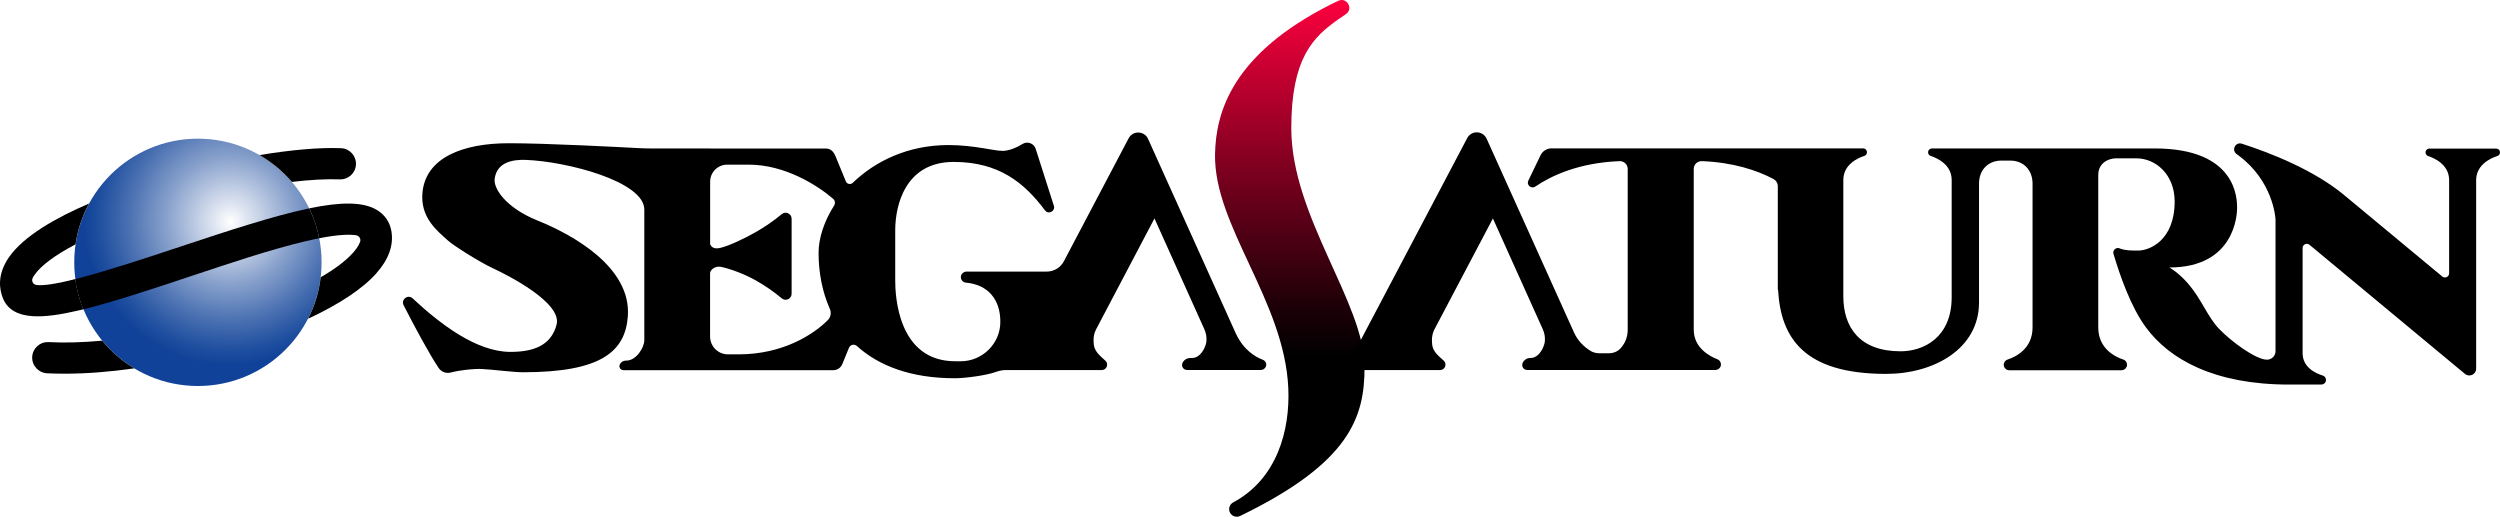
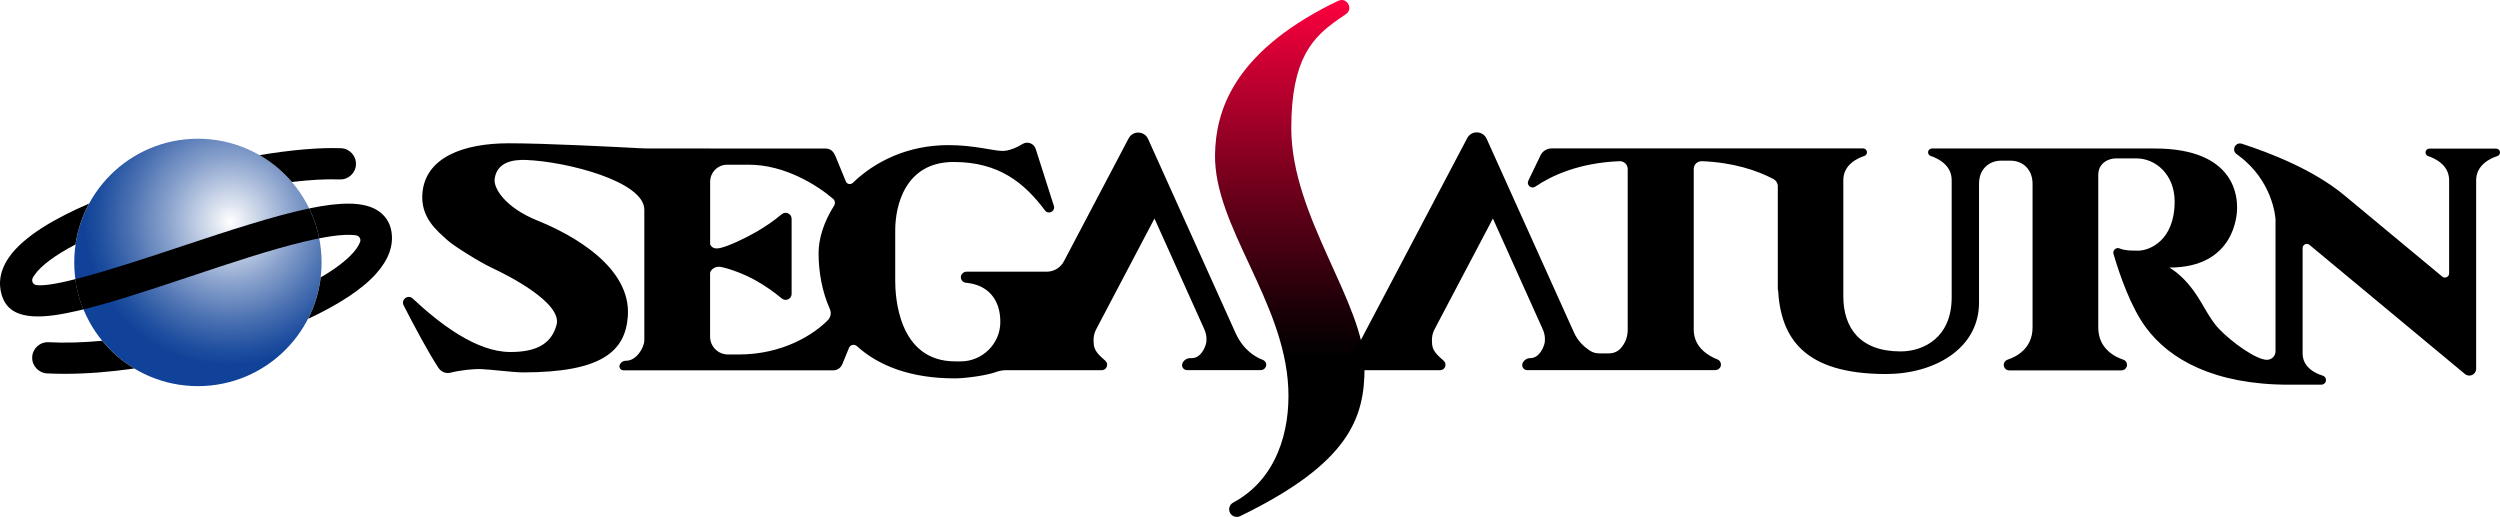
- <svg xmlns="http://www.w3.org/2000/svg" enable-background="new 0 0 3839 793.5" height="793.725" viewBox="0 0 3840 793.725" width="3840">
+ <svg xmlns="http://www.w3.org/2000/svg" enable-background="new 0 0 3839 793.5" height="794" viewBox="0 0 3840 794" width="3840" version="1.1" id="svg26">
+   <defs id="defs26" />
  <linearGradient id="a" gradientUnits="userSpaceOnUse" x1="1980.522" x2="1980.522" y1="793.521" y2="0">
-     <stop offset=".308" />
-     <stop offset=".4" stop-color="#1b0007" />
-     <stop offset=".598" stop-color="#610018" />
-     <stop offset=".884" stop-color="#ce0033" />
-     <stop offset="1" stop-color="#fd003e" />
+     <stop offset=".308" id="stop1" />
+     <stop offset=".4" stop-color="#1b0007" id="stop2" />
+     <stop offset=".598" stop-color="#610018" id="stop3" />
+     <stop offset=".884" stop-color="#ce0033" id="stop4" />
+     <stop offset="1" stop-color="#fd003e" id="stop5" />
  </linearGradient>
-   <radialGradient id="b" cx="4565.395" cy="10807.459" fx="4567.188" fy="10804.322" gradientTransform="matrix(1 0 0 -1 -4213.227 11144.49)" gradientUnits="userSpaceOnUse" r="224.426">
-     <stop offset="0" stop-color="#fff" />
-     <stop offset=".107" stop-color="#e1e7f2" />
-     <stop offset=".437" stop-color="#88a1cc" />
-     <stop offset=".706" stop-color="#476eb0" />
-     <stop offset=".9" stop-color="#1e4e9f" />
-     <stop offset="1" stop-color="#0f4298" />
+   <radialGradient id="b" cx="4565.395" cy="10807.459" fx="4567.188" fy="10804.322" gradientTransform="matrix(1,0,0,-1,-4213.227,11144.49)" gradientUnits="userSpaceOnUse" r="224.426">
+     <stop offset="0" stop-color="#fff" id="stop6" />
+     <stop offset=".107" stop-color="#e1e7f2" id="stop7" />
+     <stop offset=".437" stop-color="#88a1cc" id="stop8" />
+     <stop offset=".706" stop-color="#476eb0" id="stop9" />
+     <stop offset=".9" stop-color="#1e4e9f" id="stop10" />
+     <stop offset="1" stop-color="#0f4298" id="stop11" />
  </radialGradient>
  <clipPath id="c">
-     <path d="m209.1 479.9c25.3-6.2 50.6-12 75.9-18 25.4-6 50.3-13.6 75-22 24.4-8.3 48.5-17.7 72.9-25.5 20.3-6.5 40.9-12.4 60.5-21-1.6-33.6-12-64.9-29-91.7-21.8 6.3-44 11.6-66.1 17.3-25.2 6.6-50.3 13.6-75.4 20.6-24.6 6.8-49.3 13.6-73.8 20.5-26.2 7.4-52.4 15.3-78.1 24.3-11 3.8-22 7.4-33.1 10.8-5.9 1.7-11.7 3.7-17.5 5.8-2.2.7-4.3 1.4-6.5 2.2 0 35 9.5 67.7 26 95.9 22.9-7.4 46-13.6 69.2-19.2z" />
+     <path d="m 209.1,479.9 c 25.3,-6.2 50.6,-12 75.9,-18 25.4,-6 50.3,-13.6 75,-22 24.4,-8.3 48.5,-17.7 72.9,-25.5 20.3,-6.5 40.9,-12.4 60.5,-21 -1.6,-33.6 -12,-64.9 -29,-91.7 -21.8,6.3 -44,11.6 -66.1,17.3 -25.2,6.6 -50.3,13.6 -75.4,20.6 -24.6,6.8 -49.3,13.6 -73.8,20.5 -26.2,7.4 -52.4,15.3 -78.1,24.3 -11,3.8 -22,7.4 -33.1,10.8 -5.9,1.7 -11.7,3.7 -17.5,5.8 -2.2,0.7 -4.3,1.4 -6.5,2.2 0,35 9.5,67.7 26,95.9 22.9,-7.4 46,-13.6 69.2,-19.2 z" id="path11" />
  </clipPath>
  <clipPath id="d">
-     <path d="m209.1 479.9c25.3-6.2 50.6-12 75.9-18 25.4-6 50.3-13.6 75-22 24.4-8.3 48.5-17.7 72.9-25.5 20.3-6.5 40.9-12.4 60.5-21-1.6-33.6-12-64.9-29-91.7-21.8 6.3-44 11.6-66.1 17.3-25.2 6.6-50.3 13.6-75.4 20.6-24.6 6.8-49.3 13.6-73.8 20.5-26.2 7.4-52.4 15.3-78.1 24.3-11 3.8-22 7.4-33.1 10.8-5.9 1.7-11.7 3.7-17.5 5.8-2.2.7-4.3 1.4-6.5 2.2 0 35 9.5 67.7 26 95.9 22.9-7.4 46-13.6 69.2-19.2z" />
+     <path d="m 209.1,479.9 c 25.3,-6.2 50.6,-12 75.9,-18 25.4,-6 50.3,-13.6 75,-22 24.4,-8.3 48.5,-17.7 72.9,-25.5 20.3,-6.5 40.9,-12.4 60.5,-21 -1.6,-33.6 -12,-64.9 -29,-91.7 -21.8,6.3 -44,11.6 -66.1,17.3 -25.2,6.6 -50.3,13.6 -75.4,20.6 -24.6,6.8 -49.3,13.6 -73.8,20.5 -26.2,7.4 -52.4,15.3 -78.1,24.3 -11,3.8 -22,7.4 -33.1,10.8 -5.9,1.7 -11.7,3.7 -17.5,5.8 -2.2,0.7 -4.3,1.4 -6.5,2.2 0,35 9.5,67.7 26,95.9 22.9,-7.4 46,-13.6 69.2,-19.2 z" id="path12" />
  </clipPath>
-   <g transform="matrix(1.000252 0 0 1.000252 .019303 -.052299)">
-     <path d="m2044.6 6.3c3-1.5 6.5-3.2 10.5-5 13.2-6.2 23.7 12.3 11.6 20.5-4.2 2.9-8 5.5-11.1 7.6-38.8 27.2-72.7 59.2-72.7 167.4 0 135.9 112.5 268.4 112.5 366.9 0 76.4-21.6 146.5-191.1 228.7-5.6 2.7-12.2.6-15.3-4.7-3.3-5.7-1.1-13 4.6-16.1 67.7-36.2 87.6-111.2 84.7-175.6-6-134-114.5-249.2-112.5-359.1 1.2-65.6 27.2-154.3 178.8-230.6z" fill="url(#a)" />
-     <path d="m1938.7 552.3c-9.6-3.6-29.1-13.9-41.4-41.1l-134.3-297.8c-5.7-12.7-23.5-13.2-29.9-.9l-99.4 188.7c-5.1 9.8-15.3 15.9-26.3 15.9h-119.2-4c-4 0-8 3.2-8.6 7.1-.8 5.1 2.9 9.5 7.8 9.9 33.1 3 53 25.1 52.7 60.8-.2 32.9-27.7 59.9-60.7 59.9h-8.6c-88.3 0-92.1-101.4-92.1-123.6 0-25.8 0-77.6 0-77.6 0-38.1 15.3-104.9 89.7-104.9 69.5 0 108.5 32 140.3 74.4 5.2 7 16.3 1.2 13.6-7.1l-27.9-87.4c-2.7-8.4-12.6-12.1-20.2-7.5-20.5 12.6-32.5 10.5-32.5 10.5-10.1.3-42.2-8.8-81.2-8.8-62.2 0-112.5 24.7-146.9 57.9-3.4 3.3-9.1 2.2-10.8-2.3l-15.4-37.5c-3.2-7.8-7.3-12.8-15.7-12.8h-177.2v-.1h-92.2c-5.9 0-11.6-.2-17.5-.5-31.6-1.7-142.6-7.5-199.4-7.5-71.2 0-127 22.3-132.6 74.8-4.2 39.5 23.2 60.1 38.9 74.5 8.5 7.8 48.5 33.1 69 42.6 21.4 9.9 106.8 52.7 98 86.6-8.8 33.6-37.7 41.9-71 41.9-52.3 0-108.4-43.3-150-82.1-7.2-6.8-18.4 1.6-13.9 10.5 17.2 33.6 39.2 74.5 53.6 96.1 4.1 6.1 11.5 9.1 18.7 7.2 15.5-3.9 35.6-6 47.8-5.4 15.7.7 48.6 5 63 5 119.8 0 157.3-31.5 161.2-86.1 5.4-75.1-84.3-125.1-138.9-147-48.8-19.7-67.7-49.3-65.6-64 3.4-25.5 27.7-29.8 48-29 63 2.4 181.8 33.1 181.8 76.3v200.5c0 11.2-12.2 31.4-27.7 31.4h-.3c-2.8 0-5.6 1-7.6 3-5.4 5.4-1.6 11.7 3.5 11.7h66.9 66.3 189.1c6.1 0 11.4-3.6 13.8-9.3l10.3-25.1c2-4.8 8.1-6.3 12-2.8 33.7 30.5 83.1 49.6 150.6 49.6 15.7 0 48.4-4.3 63.6-9.9 4.8-1.7 10-2.7 15.1-2.7h126.5 20.4c7.5 0 11.1-9.4 5.5-14.4-2.5-2.2-4.7-4.2-6.3-5.7-12-10.9-11.5-18.3-11.8-24.6-.3-6.2 1-12.3 3.9-17.9l89.6-170.2 76.5 169.9c2.6 5.7 3.8 11.9 3.3 18.1-.1.8-.1 1.5-.2 2.1-1.4 8-8.6 24.2-22.1 24.2h-2.2c-3.3 0-6.6 1.1-9.1 3.3-7.5 6.7-2.9 15.1 3.7 15.1h113.3c5.2 0 9.4-4.7 8.3-10.1-.5-2.4-2.7-4.8-5.6-5.8zm-657.9-236.5c-15.4 24.3-23.8 50-23.8 72.6 0 30.1 5.6 59.6 17.3 86 2.6 5.8 1.4 12.6-3 17.1-21.7 22-69.1 52.7-136.9 52.7h-16.6c-15.1 0-27.4-12.2-27.4-27.4v-92.3-4.9c0-5.1 7.7-11.5 16.4-9.8 13.3 2.6 36.6 10.9 55.3 21.7 13.1 7.6 24.9 15.5 38.5 26.8 6 4.9 15 .6 15-7.1v-29-57.3-29c0-7.7-9.1-12-15-7.1-13.6 11.2-25.4 19.1-38.5 26.8-18.6 10.7-42.7 22-55.9 25.1-10.2 2.4-13.8-1.6-15.7-5.5v-5.6-90.6c0-14.4 11.7-26.1 26.1-26.1h33.5c54.9 0 105 31.5 129.1 52.3 3.1 2.5 3.8 7.2 1.6 10.6z" />
-     <path d="m3838.7 232.1c-.8-2.4-3.2-3.9-5.8-3.9h-26.3-49.5-26.3c-2.6 0-4.9 1.5-5.8 3.9-1.1 3.3.7 6.6 3.7 7.6 9.5 3.1 32.2 13.1 32.2 36.9v143.1c0 5.5-6.4 8.4-10.6 4.9l-150.4-124.8c-46.9-39-113.4-64.9-157.3-79.1-9.7-3.1-16.4 9.7-8.2 15.8 1.4 1.1 2.9 2.2 4.4 3.3 50.1 37.7 55.5 91.7 55.5 97.8v192.4 9.3c0 7.2-5.9 13.1-13.1 13.1-16.8 0-54.3-27.3-73.5-47.3-18-18.8-26.6-44.8-46.8-68.5-16.1-18.8-29.7-25.8-29.7-25.8 101.1 0 104.1-82 104.1-91.2 0-13.7 0-91.6-126.6-91.6h-292.1-49.7c-2.6 0-4.9 1.5-5.8 3.9-1.1 3.3.7 6.7 3.7 7.6 9.5 3.1 32.2 13.1 32.2 36.9v180.1c0 62.2-43.5 83-78.4 83-63.6 0-88-37.5-88-84.6v-27.3-151.2c0-23.9 22.7-33.9 32.2-36.9 2.5-.8 4.1-3 4.1-5.6v-.1c0-3.2-2.6-5.9-5.9-5.9h-114-17.5-229.9-117.1c-7.1 0-13.7 4.1-16.8 10.5l-18.8 39c-3.2 6.7 4.4 13.3 10.6 9.2 25.2-17.1 67.6-36.7 129.6-39.1 6.8-.2 12.4 5.2 12.4 12v246.9c0 11.7-4.3 20.8-10.2 27.7-4.5 5.4-11.3 8.4-18.4 8.4h-15.2c-4.9 0-9.9-1.3-14.1-4.1-9.7-6.3-18.8-15.1-24.4-27.5l-134.3-297.8c-5.8-12.7-23.5-13.2-29.9-.9l-139.7 265.1-40.3 76.4 2.8 14.6h40.5 7.2 88c7.5 0 11.1-9.4 5.5-14.4 0 0-.1 0-.1-.1-2.5-2.2-4.6-4.1-6.2-5.6-11.9-10.7-11.5-18.1-11.8-24.4s1-12.6 3.9-18.1l89.7-170.2 76.5 169.9c2.6 5.7 3.8 11.9 3.3 18.1-.1.8-.1 1.5-.2 2.1-1.4 8-8.6 24.2-22.1 24.2h-.2c-2.7 0-5.4.8-7.5 2.5-8.8 6.8-4.1 15.9 2.7 15.9h112.9 6.6 89.2 26.3 53.9c4.6 0 8.6-3.5 8.8-8.1.2-3.7-2.1-7.2-5.5-8.4-11.3-4.3-36.3-17.2-36.3-45.4v-246.8c0-7 5.7-12.3 12.7-12 47.9 1.9 84.2 14 109.7 27.4 4.1 2.2 6.7 6.4 6.7 11v159.1h.4c4.1 73.1 38.8 129.2 165.9 129.2 73.7 0 142.7-38.6 142.7-109.7 0-8.7 0-182.3 0-182.3 0-10.8 3.4-18.4 7.7-23.7 6.3-7.7 15.9-11.8 25.9-11.8h15c10 0 19.7 4.1 25.9 11.8 4.3 5.4 7.7 13 7.7 23.7v220.7c0 32.8-26 45.2-38.2 49.2-2.9.9-5.2 3.3-5.9 6.4-1 5.4 3 10.1 8.2 10.1h54.3 61.3 56.8c3.5 0 6.8-2.1 8-5.4 1.7-4.7-.8-9.6-5.1-11-11.9-3.9-38.5-16.3-38.5-49.3v-209.3-24.9c0-18.7 16.1-25.5 27.1-25.5h31.6c29.4 0 58.6 24.8 58.6 66.2 0 60.7-39.5 75.4-55.7 75.4-10.8 0-19.2.2-28.2-3.1 0 0-.1 0-.1-.1-5.7-2.7-11.7 2.6-9.9 8.5.1.3.1.5.2.5 9.5 32.1 26.5 81.2 49.8 112.5 36.1 48.7 104.6 87.5 219.6 87.5h49.4c3.1 0 6-1.9 6.9-4.7 1.3-4-.9-8-4.6-9.2-9.9-3-30.9-11.9-30.9-34.3v-161.5c0-5.5 6.4-8.4 10.6-4.9l238.7 198.2c6.9 5.7 17.2.8 17.2-8.1v-289.4c0-23.9 22.7-33.9 32.2-36.9 3.3-1 5.2-4.3 4.1-7.7z" />
-     <circle cx="303.9" cy="402.9" fill="url(#b)" r="189.9" />
-     <path clip-path="url(#c)" d="m99.4 574c-9.2 0-18.1-.2-26.9-.6-13.2-.6-23.7-11.6-23.1-24.9.5-13.4 11.8-23.8 25.2-23 74.9 3.8 176.3-11 271.4-39.5 92.9-28 166.2-64.5 196-97.8 3.5-3.9 8.6-10.3 10.9-16.8 1.5-4.4-1.2-9.2-5.9-10-10-1.6-32.3-1.9-80.4 9.7-51 12.2-114.5 33.3-175.8 53.8-63.5 21.1-123.5 41.1-171.5 52.2-48.3 11.1-99.6 17.6-114.6-18.7-6-14.3-9.2-36.9 9.2-63.4 39.6-56.9 160.9-100 229.6-120.6 103.1-31.1 213.1-49.4 280.1-46.8 13.3.5 23.6 11.6 23 24.9-.5 13.3-11.6 23.6-24.9 23-62.1-2.4-166 15.1-264.6 44.7-103.7 31.1-181.9 70.2-204 102-1.1 1.6-2.1 3.2-2.8 4.6-2.1 3.9-.4 10.4 6.6 11 10.5.9 30.5-1.5 66.8-11.3 43.6-11.6 96.2-28.7 152-47.3 159.3-53.1 259.2-83.3 303.2-56.7 12.3 7.4 20.1 18.8 22.3 33 3.5 21.5-4.4 43.2-23.6 64.5-36 40.2-115.4 81-217.9 111.7-90.5 27.3-183.6 42.3-260.3 42.3z" />
-     <path clip-path="url(#d)" d="m91.8 527.1c-22-37.6-33.6-80.5-33.6-124.1v-40.2l38.1-12.8c1-.3 2.1-.6 3-1 .8-.3 1.6-.5 2.4-.8 7.1-2.5 13.9-4.6 20.3-6.6 11.4-3.5 23-7.3 34.4-11.3 27-9.5 53.9-17.3 76.8-23.8 17.7-4.9 35.6-10 52.9-14.7 7.4-2.1 14.7-4.1 22.1-6.1l12-3.3c21-5.9 42.6-11.8 64.3-17.5 6.9-1.7 13.8-3.6 20.8-5.4 15.2-3.8 29.6-7.5 43.8-11.6l40.3-11.6 22.4 35.5c22.4 35.6 35.5 76.7 37.6 118.7l2 38.5-35.4 15.4c-18.6 8.1-37 13.9-54.7 19.5-3.7 1.1-7.3 2.4-11 3.5-13.3 4.2-26.4 9.1-40.3 14-10.3 3.7-21 7.6-31.8 11.2-29.2 9.9-55.4 17.6-80.1 23.5-8.5 2.1-17 4-25.5 6-16.5 3.8-33.4 7.8-50 11.9-26 6.4-46.9 12.1-65.6 18l-42.4 13.4z" fill="none" />
-     <path d="m56.8 437.8c-7-.6-8.6-7.1-6.6-11 .7-1.4 1.6-3 2.8-4.6 10.1-14.6 32.1-30.7 62.9-46.9 3.3-22.4 10.4-43.5 20.8-62.7-51 21.9-100.3 49.9-122.9 82.4-18.3 26.4-15.1 49.1-9.2 63.4 15 36.3 66.4 29.8 114.6 18.7 2.9-.7 5.8-1.4 8.8-2.1-6-14.6-10.2-30.2-12.4-46.4-31.3 8-49.1 10.1-58.8 9.2z" />
-     <path d="m448.2 279.4c27.9-3.3 53-4.7 73.5-3.9 13.3.5 24.4-9.8 24.9-23 .5-13.3-9.8-24.4-23-24.9-33.2-1.3-76.9 2.6-125.1 10.6 18.8 10.8 35.6 24.8 49.7 41.2z" />
-     <path d="m601.1 355.5c-2.3-14.2-10-25.6-22.3-33-21.4-12.9-55.9-12.5-104-2.5 7 14.4 12.2 29.8 15.4 45.9 32.2-6.3 48.7-5.9 56.9-4.5 4.6.8 7.4 5.6 5.9 10-2.3 6.5-7.4 12.9-10.9 16.8-11 12.3-28 25.1-49.6 37.6-2.7 22.7-9.4 44.2-19.4 63.7 47.1-21.9 83.4-45.7 104.5-69.4 19.1-21.4 27-43.1 23.5-64.6z" />
-     <path d="m156.9 523.2c-29.6 2.7-57.4 3.5-82.3 2.2-13.4-.7-24.7 9.7-25.2 23s10 24.3 23.1 24.9c8.7.4 17.7.6 26.9.6 33.1 0 69.2-2.8 106.8-8.2-18.8-11.1-35.4-25.6-49.3-42.5z" />
-     <g fill="none">
-       <path d="m398.4 238.2c-27.8-16-60.1-25.2-94.6-25.2-72.2 0-135 40.3-167.1 99.6 38.2-16.4 77.3-29.3 106.7-38.2 52.1-15.7 105.9-28.1 155-36.2z" />
-       <path d="m115.9 375.3c-1.3 9-2 18.3-2 27.7 0 8.7.6 17.3 1.7 25.6 2.6-.7 5.2-1.3 7.9-2.1 43.6-11.6 96.2-28.7 152-47.3 82-27.3 148.2-48.6 199.2-59.2-7.1-14.7-16.1-28.3-26.6-40.6-56.6 6.6-125 21-191.1 40.8-56.1 16.8-104.7 36-141.1 55.1z" />
-       <path d="m206.2 565.9c28.5 17.1 61.9 27 97.6 27 73.7 0 137.7-42 169.1-103.4-32.9 15.3-71.2 29.7-113.4 42.3-51.3 15.4-103.6 27-153.3 34.1z" />
-       <path d="m492.4 425.7c.9-7.5 1.4-15.1 1.4-22.8 0-12.7-1.3-25-3.6-37-7 1.4-14.8 3.1-23.4 5.1-51 12.2-114.5 33.3-175.8 53.8-59.8 19.9-116.3 38.7-162.8 50.2 7.2 17.6 17 33.8 28.8 48.3 59.4-5.4 125.7-18.3 189.1-37.3 58.5-17.7 109.3-38.8 146.3-60.3z" />
+   <g id="g27" transform="scale(1,1.000346)">
+     <g transform="matrix(1.000252,0,0,1.000252,0.019303,-0.052299)" id="g26">
+       <path d="m 2044.6,6.3 c 3,-1.5 6.5,-3.2 10.5,-5 13.2,-6.2 23.7,12.3 11.6,20.5 -4.2,2.9 -8,5.5 -11.1,7.6 -38.8,27.2 -72.7,59.2 -72.7,167.4 0,135.9 112.5,268.4 112.5,366.9 0,76.4 -21.6,146.5 -191.1,228.7 -5.6,2.7 -12.2,0.6 -15.3,-4.7 -3.3,-5.7 -1.1,-13 4.6,-16.1 67.7,-36.2 87.6,-111.2 84.7,-175.6 -6,-134 -114.5,-249.2 -112.5,-359.1 C 1867,171.3 1893,82.6 2044.6,6.3 Z" fill="url(#a)" id="path13" style="fill:url(#a)" />
+       <path d="m 1938.7,552.3 c -9.6,-3.6 -29.1,-13.9 -41.4,-41.1 L 1763,213.4 c -5.7,-12.7 -23.5,-13.2 -29.9,-0.9 l -99.4,188.7 c -5.1,9.8 -15.3,15.9 -26.3,15.9 h -119.2 -4 c -4,0 -8,3.2 -8.6,7.1 -0.8,5.1 2.9,9.5 7.8,9.9 33.1,3 53,25.1 52.7,60.8 -0.2,32.9 -27.7,59.9 -60.7,59.9 h -8.6 c -88.3,0 -92.1,-101.4 -92.1,-123.6 0,-25.8 0,-77.6 0,-77.6 0,-38.1 15.3,-104.9 89.7,-104.9 69.5,0 108.5,32 140.3,74.4 5.2,7 16.3,1.2 13.6,-7.1 l -27.9,-87.4 c -2.7,-8.4 -12.6,-12.1 -20.2,-7.5 -20.5,12.6 -32.5,10.5 -32.5,10.5 -10.1,0.3 -42.2,-8.8 -81.2,-8.8 -62.2,0 -112.5,24.7 -146.9,57.9 -3.4,3.3 -9.1,2.2 -10.8,-2.3 l -15.4,-37.5 c -3.2,-7.8 -7.3,-12.8 -15.7,-12.8 H 1090.5 V 228 h -92.2 c -5.9,0 -11.6,-0.2 -17.5,-0.5 -31.6,-1.7 -142.6,-7.5 -199.4,-7.5 -71.2,0 -127,22.3 -132.6,74.8 -4.2,39.5 23.2,60.1 38.9,74.5 8.5,7.8 48.5,33.1 69,42.6 21.4,9.9 106.8,52.7 98,86.6 -8.8,33.6 -37.7,41.9 -71,41.9 -52.3,0 -108.4,-43.3 -150,-82.1 -7.2,-6.8 -18.4,1.6 -13.9,10.5 17.2,33.6 39.2,74.5 53.6,96.1 4.1,6.1 11.5,9.1 18.7,7.2 15.5,-3.9 35.6,-6 47.8,-5.4 15.7,0.7 48.6,5 63,5 119.8,0 157.3,-31.5 161.2,-86.1 5.4,-75.1 -84.3,-125.1 -138.9,-147 -48.8,-19.7 -67.7,-49.3 -65.6,-64 3.4,-25.5 27.7,-29.8 48,-29 63,2.4 181.8,33.1 181.8,76.3 v 200.5 c 0,11.2 -12.2,31.4 -27.7,31.4 h -0.3 c -2.8,0 -5.6,1 -7.6,3 -5.4,5.4 -1.6,11.7 3.5,11.7 h 66.9 66.3 189.1 c 6.1,0 11.4,-3.6 13.8,-9.3 l 10.3,-25.1 c 2,-4.8 8.1,-6.3 12,-2.8 33.7,30.5 83.1,49.6 150.6,49.6 15.7,0 48.4,-4.3 63.6,-9.9 4.8,-1.7 10,-2.7 15.1,-2.7 h 126.5 20.4 c 7.5,0 11.1,-9.4 5.5,-14.4 -2.5,-2.2 -4.7,-4.2 -6.3,-5.7 -12,-10.9 -11.5,-18.3 -11.8,-24.6 -0.3,-6.2 1,-12.3 3.9,-17.9 l 89.6,-170.2 76.5,169.9 c 2.6,5.7 3.8,11.9 3.3,18.1 -0.1,0.8 -0.1,1.5 -0.2,2.1 -1.4,8 -8.6,24.2 -22.1,24.2 h -2.2 c -3.3,0 -6.6,1.1 -9.1,3.3 -7.5,6.7 -2.9,15.1 3.7,15.1 H 1936 c 5.2,0 9.4,-4.7 8.3,-10.1 -0.5,-2.4 -2.7,-4.8 -5.6,-5.8 z M 1280.8,315.8 c -15.4,24.3 -23.8,50 -23.8,72.6 0,30.1 5.6,59.6 17.3,86 2.6,5.8 1.4,12.6 -3,17.1 -21.7,22 -69.1,52.7 -136.9,52.7 h -16.6 c -15.1,0 -27.4,-12.2 -27.4,-27.4 v -92.3 -4.9 c 0,-5.1 7.7,-11.5 16.4,-9.8 13.3,2.6 36.6,10.9 55.3,21.7 13.1,7.6 24.9,15.5 38.5,26.8 6,4.9 15,0.6 15,-7.1 v -29 -57.3 -29 c 0,-7.7 -9.1,-12 -15,-7.1 -13.6,11.2 -25.4,19.1 -38.5,26.8 -18.6,10.7 -42.7,22 -55.9,25.1 -10.2,2.4 -13.8,-1.6 -15.7,-5.5 V 369.6 279 c 0,-14.4 11.7,-26.1 26.1,-26.1 h 33.5 c 54.9,0 105,31.5 129.1,52.3 3.1,2.5 3.8,7.2 1.6,10.6 z" id="path14" />
+       <path d="m 3838.7,232.1 c -0.8,-2.4 -3.2,-3.9 -5.8,-3.9 h -26.3 -49.5 -26.3 c -2.6,0 -4.9,1.5 -5.8,3.9 -1.1,3.3 0.7,6.6 3.7,7.6 9.5,3.1 32.2,13.1 32.2,36.9 v 143.1 c 0,5.5 -6.4,8.4 -10.6,4.9 L 3599.9,299.8 c -46.9,-39 -113.4,-64.9 -157.3,-79.1 -9.7,-3.1 -16.4,9.7 -8.2,15.8 1.4,1.1 2.9,2.2 4.4,3.3 50.1,37.7 55.5,91.7 55.5,97.8 v 192.4 9.3 c 0,7.2 -5.9,13.1 -13.1,13.1 -16.8,0 -54.3,-27.3 -73.5,-47.3 -18,-18.8 -26.6,-44.8 -46.8,-68.5 -16.1,-18.8 -29.7,-25.8 -29.7,-25.8 101.1,0 104.1,-82 104.1,-91.2 0,-13.7 0,-91.6 -126.6,-91.6 h -292.1 -49.7 c -2.6,0 -4.9,1.5 -5.8,3.9 -1.1,3.3 0.7,6.7 3.7,7.6 9.5,3.1 32.2,13.1 32.2,36.9 v 180.1 c 0,62.2 -43.5,83 -78.4,83 -63.6,0 -88,-37.5 -88,-84.6 V 427.6 276.4 c 0,-23.9 22.7,-33.9 32.2,-36.9 2.5,-0.8 4.1,-3 4.1,-5.6 v -0.1 c 0,-3.2 -2.6,-5.9 -5.9,-5.9 h -114 -17.5 -229.9 -117.1 c -7.1,0 -13.7,4.1 -16.8,10.5 l -18.8,39 c -3.2,6.7 4.4,13.3 10.6,9.2 25.2,-17.1 67.6,-36.7 129.6,-39.1 6.8,-0.2 12.4,5.2 12.4,12 v 246.9 c 0,11.7 -4.3,20.8 -10.2,27.7 -4.5,5.4 -11.3,8.4 -18.4,8.4 h -15.2 c -4.9,0 -9.9,-1.3 -14.1,-4.1 -9.7,-6.3 -18.8,-15.1 -24.4,-27.5 L 2282.9,213.1 c -5.8,-12.7 -23.5,-13.2 -29.9,-0.9 l -139.7,265.1 -40.3,76.4 2.8,14.6 h 40.5 7.2 88 c 7.5,0 11.1,-9.4 5.5,-14.4 0,0 -0.1,0 -0.1,-0.1 -2.5,-2.2 -4.6,-4.1 -6.2,-5.6 -11.9,-10.7 -11.5,-18.1 -11.8,-24.4 -0.3,-6.3 1,-12.6 3.9,-18.1 l 89.7,-170.2 76.5,169.9 c 2.6,5.7 3.8,11.9 3.3,18.1 -0.1,0.8 -0.1,1.5 -0.2,2.1 -1.4,8 -8.6,24.2 -22.1,24.2 h -0.2 c -2.7,0 -5.4,0.8 -7.5,2.5 -8.8,6.8 -4.1,15.9 2.7,15.9 h 112.9 6.6 89.2 26.3 53.9 c 4.6,0 8.6,-3.5 8.8,-8.1 0.2,-3.7 -2.1,-7.2 -5.5,-8.4 -11.3,-4.3 -36.3,-17.2 -36.3,-45.4 V 259.5 c 0,-7 5.7,-12.3 12.7,-12 47.9,1.9 84.2,14 109.7,27.4 4.1,2.2 6.7,6.4 6.7,11 V 445 h 0.4 c 4.1,73.1 38.8,129.2 165.9,129.2 73.7,0 142.7,-38.6 142.7,-109.7 0,-8.7 0,-182.3 0,-182.3 0,-10.8 3.4,-18.4 7.7,-23.7 6.3,-7.7 15.9,-11.8 25.9,-11.8 h 15 c 10,0 19.7,4.1 25.9,11.8 4.3,5.4 7.7,13 7.7,23.7 v 220.7 c 0,32.8 -26,45.2 -38.2,49.2 -2.9,0.9 -5.2,3.3 -5.9,6.4 -1,5.4 3,10.1 8.2,10.1 h 54.3 61.3 56.8 c 3.5,0 6.8,-2.1 8,-5.4 1.7,-4.7 -0.8,-9.6 -5.1,-11 -11.9,-3.9 -38.5,-16.3 -38.5,-49.3 V 293.6 268.7 c 0,-18.7 16.1,-25.5 27.1,-25.5 h 31.6 c 29.4,0 58.6,24.8 58.6,66.2 0,60.7 -39.5,75.4 -55.7,75.4 -10.8,0 -19.2,0.2 -28.2,-3.1 0,0 -0.1,0 -0.1,-0.1 -5.7,-2.7 -11.7,2.6 -9.9,8.5 0.1,0.3 0.1,0.5 0.2,0.5 9.5,32.1 26.5,81.2 49.8,112.5 36.1,48.7 104.6,87.5 219.6,87.5 h 49.4 c 3.1,0 6,-1.9 6.9,-4.7 1.3,-4 -0.9,-8 -4.6,-9.2 -9.9,-3 -30.9,-11.9 -30.9,-34.3 V 380.9 c 0,-5.5 6.4,-8.4 10.6,-4.9 l 238.7,198.2 c 6.9,5.7 17.2,0.8 17.2,-8.1 V 276.7 c 0,-23.9 22.7,-33.9 32.2,-36.9 3.3,-1 5.2,-4.3 4.1,-7.7 z" id="path15" />
+       <circle cx="303.9" cy="402.9" fill="url(#b)" r="189.9" id="circle15" style="fill:url(#b)" />
+       <path clip-path="url(#c)" d="m 99.4,574 c -9.2,0 -18.1,-0.2 -26.9,-0.6 -13.2,-0.6 -23.7,-11.6 -23.1,-24.9 0.5,-13.4 11.8,-23.8 25.2,-23 74.9,3.8 176.3,-11 271.4,-39.5 92.9,-28 166.2,-64.5 196,-97.8 3.5,-3.9 8.6,-10.3 10.9,-16.8 1.5,-4.4 -1.2,-9.2 -5.9,-10 -10,-1.6 -32.3,-1.9 -80.4,9.7 -51,12.2 -114.5,33.3 -175.8,53.8 C 227.3,446 167.3,466 119.3,477.1 71,488.2 19.7,494.7 4.7,458.4 -1.3,444.1 -4.5,421.5 13.9,395 53.5,338.1 174.8,295 243.5,274.4 346.6,243.3 456.6,225 523.6,227.6 c 13.3,0.5 23.6,11.6 23,24.9 -0.5,13.3 -11.6,23.6 -24.9,23 -62.1,-2.4 -166,15.1 -264.6,44.7 -103.7,31.1 -181.9,70.2 -204,102 -1.1,1.6 -2.1,3.2 -2.8,4.6 -2.1,3.9 -0.4,10.4 6.6,11 10.5,0.9 30.5,-1.5 66.8,-11.3 43.6,-11.6 96.2,-28.7 152,-47.3 159.3,-53.1 259.2,-83.3 303.2,-56.7 12.3,7.4 20.1,18.8 22.3,33 3.5,21.5 -4.4,43.2 -23.6,64.5 -36,40.2 -115.4,81 -217.9,111.7 C 269.2,559 176.1,574 99.4,574 Z" id="path16" />
+       <path clip-path="url(#d)" d="M 91.8,527.1 C 69.8,489.5 58.2,446.6 58.2,403 V 362.8 L 96.3,350 c 1,-0.3 2.1,-0.6 3,-1 0.8,-0.3 1.6,-0.5 2.4,-0.8 7.1,-2.5 13.9,-4.6 20.3,-6.6 11.4,-3.5 23,-7.3 34.4,-11.3 27,-9.5 53.9,-17.3 76.8,-23.8 17.7,-4.9 35.6,-10 52.9,-14.7 7.4,-2.1 14.7,-4.1 22.1,-6.1 l 12,-3.3 c 21,-5.9 42.6,-11.8 64.3,-17.5 6.9,-1.7 13.8,-3.6 20.8,-5.4 15.2,-3.8 29.6,-7.5 43.8,-11.6 l 40.3,-11.6 22.4,35.5 c 22.4,35.6 35.5,76.7 37.6,118.7 l 2,38.5 -35.4,15.4 c -18.6,8.1 -37,13.9 -54.7,19.5 -3.7,1.1 -7.3,2.4 -11,3.5 -13.3,4.2 -26.4,9.1 -40.3,14 -10.3,3.7 -21,7.6 -31.8,11.2 -29.2,9.9 -55.4,17.6 -80.1,23.5 -8.5,2.1 -17,4 -25.5,6 -16.5,3.8 -33.4,7.8 -50,11.9 -26,6.4 -46.9,12.1 -65.6,18 l -42.4,13.4 z" fill="none" id="path17" />
+       <path d="m 56.8,437.8 c -7,-0.6 -8.6,-7.1 -6.6,-11 0.7,-1.4 1.6,-3 2.8,-4.6 10.1,-14.6 32.1,-30.7 62.9,-46.9 3.3,-22.4 10.4,-43.5 20.8,-62.7 -51,21.9 -100.3,49.9 -122.9,82.4 -18.3,26.4 -15.1,49.1 -9.2,63.4 15,36.3 66.4,29.8 114.6,18.7 2.9,-0.7 5.8,-1.4 8.8,-2.1 -6,-14.6 -10.2,-30.2 -12.4,-46.4 -31.3,8 -49.1,10.1 -58.8,9.2 z" id="path18" />
+       <path d="m 448.2,279.4 c 27.9,-3.3 53,-4.7 73.5,-3.9 13.3,0.5 24.4,-9.8 24.9,-23 0.5,-13.3 -9.8,-24.4 -23,-24.9 -33.2,-1.3 -76.9,2.6 -125.1,10.6 18.8,10.8 35.6,24.8 49.7,41.2 z" id="path19" />
+       <path d="m 601.1,355.5 c -2.3,-14.2 -10,-25.6 -22.3,-33 -21.4,-12.9 -55.9,-12.5 -104,-2.5 7,14.4 12.2,29.8 15.4,45.9 32.2,-6.3 48.7,-5.9 56.9,-4.5 4.6,0.8 7.4,5.6 5.9,10 -2.3,6.5 -7.4,12.9 -10.9,16.8 -11,12.3 -28,25.1 -49.6,37.6 -2.7,22.7 -9.4,44.2 -19.4,63.7 47.1,-21.9 83.4,-45.7 104.5,-69.4 19.1,-21.4 27,-43.1 23.5,-64.6 z" id="path20" />
+       <path d="m 156.9,523.2 c -29.6,2.7 -57.4,3.5 -82.3,2.2 -13.4,-0.7 -24.7,9.7 -25.2,23 -0.5,13.3 10,24.3 23.1,24.9 8.7,0.4 17.7,0.6 26.9,0.6 33.1,0 69.2,-2.8 106.8,-8.2 -18.8,-11.1 -35.4,-25.6 -49.3,-42.5 z" id="path21" />
+       <g fill="none" id="g25">
+         <path d="m 398.4,238.2 c -27.8,-16 -60.1,-25.2 -94.6,-25.2 -72.2,0 -135,40.3 -167.1,99.6 38.2,-16.4 77.3,-29.3 106.7,-38.2 52.1,-15.7 105.9,-28.1 155,-36.2 z" id="path22" />
+         <path d="m 115.9,375.3 c -1.3,9 -2,18.3 -2,27.7 0,8.7 0.6,17.3 1.7,25.6 2.6,-0.7 5.2,-1.3 7.9,-2.1 43.6,-11.6 96.2,-28.7 152,-47.3 82,-27.3 148.2,-48.6 199.2,-59.2 -7.1,-14.7 -16.1,-28.3 -26.6,-40.6 -56.6,6.6 -125,21 -191.1,40.8 -56.1,16.8 -104.7,36 -141.1,55.1 z" id="path23" />
+         <path d="m 206.2,565.9 c 28.5,17.1 61.9,27 97.6,27 73.7,0 137.7,-42 169.1,-103.4 -32.9,15.3 -71.2,29.7 -113.4,42.3 -51.3,15.4 -103.6,27 -153.3,34.1 z" id="path24" />
+         <path d="m 492.4,425.7 c 0.9,-7.5 1.4,-15.1 1.4,-22.8 0,-12.7 -1.3,-25 -3.6,-37 -7,1.4 -14.8,3.1 -23.4,5.1 -51,12.2 -114.5,33.3 -175.8,53.8 -59.8,19.9 -116.3,38.7 -162.8,50.2 7.2,17.6 17,33.8 28.8,48.3 59.4,-5.4 125.7,-18.3 189.1,-37.3 58.5,-17.7 109.3,-38.8 146.3,-60.3 z" id="path25" />
+       </g>
    </g>
  </g>
</svg>
